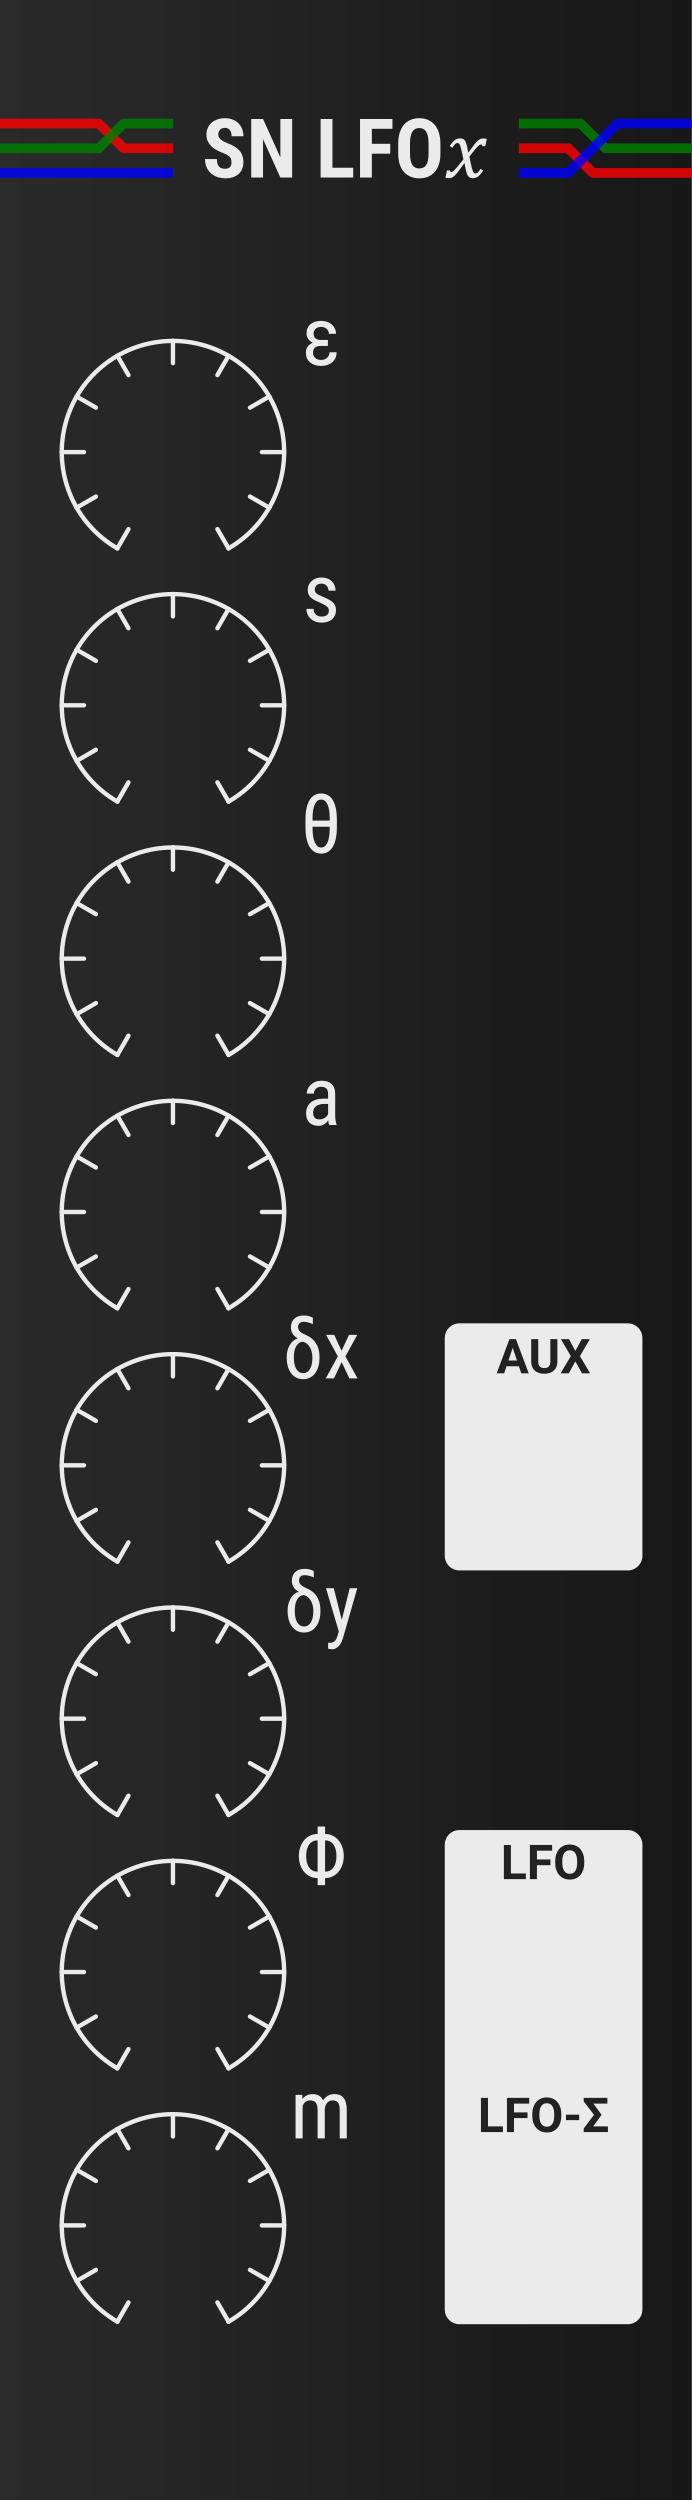
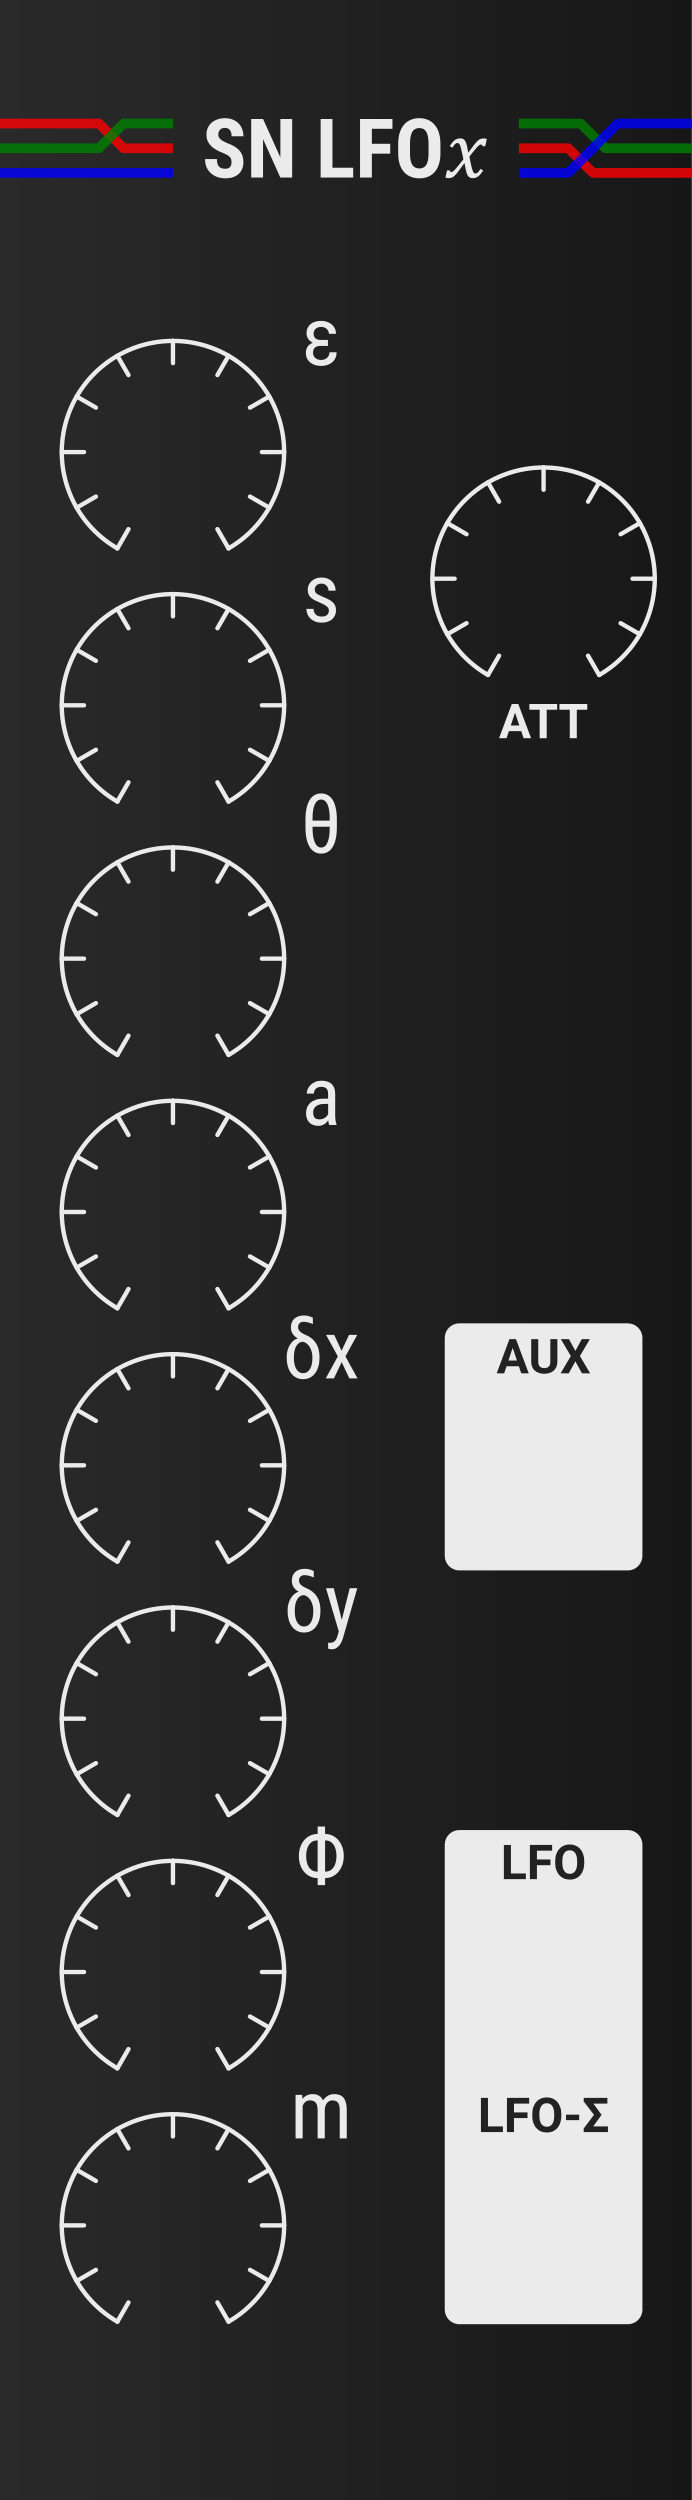
<svg xmlns="http://www.w3.org/2000/svg" version="1.1" width="35.56mm" height="128.5mm" viewBox="0 0 35.56 128.5">
  <defs>
    <linearGradient id="background">
      <stop offset="0%" stop-color="#2a2a2b" />
      <stop offset="100%" stop-color="#171717" />
    </linearGradient>
  </defs>
  <g />
  <g>
    <rect x="0" y="0" width="35.56" height="128.5" fill="url(#background)" />
  </g>
  <g transform="translate(17.78,7.62)">
    <path fill="#ebebeb" stroke="none" d="m -5.883,0.715 q 0,-0.079 -0.014,-0.141 Q -5.912,0.513 -5.959,0.459 -6.005,0.403 -6.092,0.351 -6.176,0.3 -6.319,0.242 -6.488,0.178 -6.644,0.095 -6.796,0.012 -6.914,-0.099 q -0.116,-0.114 -0.186,-0.26 -0.068,-0.149 -0.068,-0.345 0,-0.188 0.07,-0.343 0.07,-0.157 0.196,-0.267 0.128,-0.11 0.302,-0.169 0.176,-0.062 0.387,-0.062 0.217,0 0.391,0.07 0.176,0.068 0.298,0.192 0.124,0.122 0.19,0.294 0.066,0.169 0.066,0.374 h -0.606 q 0,-0.095 -0.021,-0.174 -0.019,-0.081 -0.062,-0.136 -0.041,-0.058 -0.107,-0.089 -0.066,-0.033 -0.159,-0.033 -0.087,0 -0.151,0.027 -0.062,0.027 -0.103,0.074 -0.041,0.045 -0.062,0.11 -0.021,0.064 -0.021,0.136 0,0.074 0.031,0.134 0.033,0.06 0.091,0.112 0.06,0.052 0.143,0.097 0.085,0.045 0.186,0.089 0.211,0.076 0.368,0.169 0.157,0.093 0.263,0.211 0.105,0.118 0.157,0.267 0.052,0.147 0.052,0.333 0,0.198 -0.066,0.353 -0.064,0.155 -0.186,0.263 -0.12,0.105 -0.291,0.163 -0.172,0.056 -0.387,0.056 -0.194,0 -0.382,-0.058 -0.186,-0.06 -0.333,-0.182 -0.147,-0.122 -0.238,-0.308 -0.089,-0.186 -0.089,-0.442 h 0.61 q 0,0.136 0.027,0.232 0.027,0.095 0.081,0.155 0.056,0.058 0.136,0.085 0.081,0.025 0.188,0.025 0.087,0 0.147,-0.025 0.062,-0.027 0.099,-0.07 0.039,-0.045 0.056,-0.107 0.017,-0.062 0.017,-0.134 z M -2.764,1.505 H -3.371 L -4.26,-0.469 V 1.505 h -0.608 v -3.01 h 0.608 l 0.891,1.976 V -1.505 h 0.606 z M -0.692,1 H 0.374 V 1.505 H -1.3 v -3.01 h 0.608 z M 2.278,0.277 H 1.333 V 1.505 H 0.726 V -1.505 H 2.392 v 0.506 H 1.333 v 0.771 h 0.945 z m 2.58,-0.006 q 0,0.316 -0.079,0.556 -0.079,0.24 -0.221,0.399 -0.141,0.159 -0.341,0.24 -0.198,0.081 -0.44,0.081 -0.242,0 -0.442,-0.081 Q 3.134,1.385 2.989,1.226 2.846,1.067 2.766,0.827 2.687,0.587 2.687,0.271 V -0.229 q 0,-0.325 0.079,-0.571 0.079,-0.248 0.221,-0.413 0.143,-0.165 0.343,-0.248 0.201,-0.085 0.442,-0.085 0.242,0 0.44,0.085 0.201,0.083 0.343,0.248 0.145,0.165 0.223,0.413 0.079,0.246 0.079,0.571 z M 4.248,-0.234 q 0,-0.215 -0.031,-0.366 -0.031,-0.153 -0.091,-0.25 -0.06,-0.097 -0.149,-0.143 -0.089,-0.045 -0.205,-0.045 -0.118,0 -0.207,0.045 -0.089,0.045 -0.149,0.143 -0.06,0.097 -0.091,0.25 -0.031,0.151 -0.031,0.366 v 0.504 q 0,0.205 0.031,0.351 0.031,0.145 0.091,0.238 0.062,0.093 0.151,0.136 0.091,0.043 0.209,0.043 0.116,0 0.203,-0.043 0.089,-0.043 0.149,-0.136 0.06,-0.093 0.089,-0.238 0.031,-0.147 0.031,-0.351 z M 6.038,0.571 Q 6.007,0.407 5.974,0.256 5.941,0.105 5.906,-0.025 q -0.035,-0.13 -0.058,-0.169 -0.023,-0.041 -0.05,-0.056 -0.025,-0.017 -0.064,-0.017 -0.043,0 -0.079,0.021 -0.035,0.019 -0.076,0.068 -0.041,0.048 -0.11,0.151 L 5.335,-0.116 q 0.13,-0.196 0.25,-0.294 0.12,-0.097 0.283,-0.097 0.064,0 0.112,0.014 0.05,0.014 0.087,0.045 0.037,0.029 0.066,0.076 0.029,0.048 0.056,0.13 0.027,0.081 0.05,0.203 0.025,0.12 0.043,0.25 h 0.021 q 0.198,-0.279 0.3,-0.407 0.103,-0.13 0.174,-0.192 0.07,-0.064 0.134,-0.089 0.066,-0.027 0.174,-0.027 0.097,0 0.159,0.025 l -0.083,0.374 H 7.016 q -0.012,-0.087 -0.072,-0.087 -0.019,0 -0.039,0.006 -0.021,0.006 -0.052,0.027 -0.029,0.021 -0.087,0.081 -0.058,0.06 -0.13,0.147 -0.072,0.087 -0.149,0.182 L 6.346,0.428 q 0.037,0.198 0.07,0.343 0.033,0.145 0.058,0.242 0.027,0.095 0.045,0.151 0.021,0.056 0.043,0.085 0.023,0.027 0.045,0.039 0.025,0.01 0.056,0.01 0.056,0 0.107,-0.043 0.054,-0.043 0.153,-0.196 l 0.134,0.089 q -0.145,0.215 -0.263,0.304 -0.116,0.087 -0.277,0.087 -0.089,0 -0.151,-0.033 Q 6.307,1.474 6.261,1.404 6.216,1.333 6.18,1.184 6.116,0.92 6.102,0.779 H 6.081 Q 5.862,1.087 5.755,1.222 5.649,1.356 5.579,1.42 5.511,1.484 5.445,1.509 q -0.064,0.027 -0.172,0.027 -0.097,0 -0.159,-0.025 l 0.083,-0.374 h 0.145 q 0.012,0.087 0.072,0.087 0.029,0 0.06,-0.014 0.033,-0.017 0.093,-0.074 Q 5.627,1.075 5.732,0.949 5.837,0.823 6.038,0.571 Z" />
  </g>
  <g fill="none" stroke="#ebebeb" stroke-linecap="round" stroke-linejoin="round" stroke-width="1" transform="translate(0.0,1.27)">
    <g transform="translate(8.89,21.968) scale(0.225,0.225)">
      <line x1="-10.160" y1="17.598" x2="-12.700" y2="21.997" />
      <line x1="-17.598" y1="10.160" x2="-21.997" y2="12.700" />
      <line x1="-20.32" y1="0.000" x2="-25.4" y2="0.000" />
      <line x1="-17.598" y1="-10.16" x2="-21.997" y2="-12.7" />
      <line x1="-10.16" y1="-17.598" x2="-12.7" y2="-21.997" />
      <line x1="0.000" y1="-20.32" x2="0.000" y2="-25.4" />
      <line x1="10.160" y1="-17.598" x2="12.7" y2="-21.997" />
      <line x1="17.598" y1="-10.160" x2="21.997" y2="-12.7" />
      <line x1="20.32" y1="0.000" x2="25.4" y2="0.000" />
      <line x1="17.598" y1="10.16" x2="21.997" y2="12.7" />
      <line x1="10.16" y1="17.598" x2="12.7" y2="21.997" />
      <g>
        <path d="M0.000,-25.4 a25.4,25.4,0,0,0,-12.7,47.397" />
        <path d="M0.000,-25.4 a25.4,25.4,0,0,1,12.7,47.397" />
        <circle cx="0.000" cy="0.000" r="25.4" opacity="0.5" stroke="none" />
      </g>
    </g>
    <g transform="translate(8.89,34.982) scale(0.225,0.225)">
      <line x1="-10.160" y1="17.598" x2="-12.700" y2="21.997" />
      <line x1="-17.598" y1="10.160" x2="-21.997" y2="12.700" />
      <line x1="-20.32" y1="0.000" x2="-25.4" y2="0.000" />
      <line x1="-17.598" y1="-10.16" x2="-21.997" y2="-12.7" />
      <line x1="-10.16" y1="-17.598" x2="-12.7" y2="-21.997" />
      <line x1="0.000" y1="-20.32" x2="0.000" y2="-25.4" />
      <line x1="10.160" y1="-17.598" x2="12.7" y2="-21.997" />
      <line x1="17.598" y1="-10.160" x2="21.997" y2="-12.7" />
      <line x1="20.32" y1="0.000" x2="25.4" y2="0.000" />
      <line x1="17.598" y1="10.16" x2="21.997" y2="12.7" />
      <line x1="10.16" y1="17.598" x2="12.7" y2="21.997" />
      <g>
        <path d="M0.000,-25.4 a25.4,25.4,0,0,0,-12.7,47.397" />
        <path d="M0.000,-25.4 a25.4,25.4,0,0,1,12.7,47.397" />
        <circle cx="0.000" cy="0.000" r="25.4" opacity="0.5" stroke="none" />
      </g>
    </g>
    <g transform="translate(8.89,48.004) scale(0.225,0.225)">
      <line x1="-10.160" y1="17.598" x2="-12.700" y2="21.997" />
      <line x1="-17.598" y1="10.160" x2="-21.997" y2="12.700" />
      <line x1="-20.32" y1="0.000" x2="-25.4" y2="0.000" />
      <line x1="-17.598" y1="-10.16" x2="-21.997" y2="-12.7" />
      <line x1="-10.16" y1="-17.598" x2="-12.7" y2="-21.997" />
      <line x1="0.000" y1="-20.32" x2="0.000" y2="-25.4" />
      <line x1="10.160" y1="-17.598" x2="12.7" y2="-21.997" />
      <line x1="17.598" y1="-10.160" x2="21.997" y2="-12.7" />
      <line x1="20.32" y1="0.000" x2="25.4" y2="0.000" />
      <line x1="17.598" y1="10.16" x2="21.997" y2="12.7" />
      <line x1="10.16" y1="17.598" x2="12.7" y2="21.997" />
      <g>
        <path d="M0.000,-25.4 a25.4,25.4,0,0,0,-12.7,47.397" />
        <path d="M0.000,-25.4 a25.4,25.4,0,0,1,12.7,47.397" />
        <circle cx="0.000" cy="0.000" r="25.4" opacity="0.5" stroke="none" />
      </g>
    </g>
    <g transform="translate(8.89,61.026) scale(0.225,0.225)">
      <line x1="-10.160" y1="17.598" x2="-12.700" y2="21.997" />
      <line x1="-17.598" y1="10.160" x2="-21.997" y2="12.700" />
      <line x1="-20.32" y1="0.000" x2="-25.4" y2="0.000" />
      <line x1="-17.598" y1="-10.16" x2="-21.997" y2="-12.7" />
      <line x1="-10.16" y1="-17.598" x2="-12.7" y2="-21.997" />
      <line x1="0.000" y1="-20.32" x2="0.000" y2="-25.4" />
      <line x1="10.160" y1="-17.598" x2="12.7" y2="-21.997" />
      <line x1="17.598" y1="-10.160" x2="21.997" y2="-12.7" />
      <line x1="20.32" y1="0.000" x2="25.4" y2="0.000" />
      <line x1="17.598" y1="10.16" x2="21.997" y2="12.7" />
      <line x1="10.16" y1="17.598" x2="12.7" y2="21.997" />
      <g>
        <path d="M0.000,-25.4 a25.4,25.4,0,0,0,-12.7,47.397" />
        <path d="M0.000,-25.4 a25.4,25.4,0,0,1,12.7,47.397" />
        <circle cx="0.000" cy="0.000" r="25.4" opacity="0.5" stroke="none" />
      </g>
    </g>
    <g transform="translate(8.89,74.048) scale(0.225,0.225)">
      <line x1="-10.160" y1="17.598" x2="-12.700" y2="21.997" />
      <line x1="-17.598" y1="10.160" x2="-21.997" y2="12.700" />
      <line x1="-20.32" y1="0.000" x2="-25.4" y2="0.000" />
      <line x1="-17.598" y1="-10.16" x2="-21.997" y2="-12.7" />
      <line x1="-10.16" y1="-17.598" x2="-12.7" y2="-21.997" />
      <line x1="0.000" y1="-20.32" x2="0.000" y2="-25.4" />
      <line x1="10.160" y1="-17.598" x2="12.7" y2="-21.997" />
      <line x1="17.598" y1="-10.160" x2="21.997" y2="-12.7" />
      <line x1="20.32" y1="0.000" x2="25.4" y2="0.000" />
      <line x1="17.598" y1="10.16" x2="21.997" y2="12.7" />
      <line x1="10.16" y1="17.598" x2="12.7" y2="21.997" />
      <g>
        <path d="M0.000,-25.4 a25.4,25.4,0,0,0,-12.7,47.397" />
        <path d="M0.000,-25.4 a25.4,25.4,0,0,1,12.7,47.397" />
        <circle cx="0.000" cy="0.000" r="25.4" opacity="0.5" stroke="none" />
      </g>
    </g>
    <g transform="translate(8.89,87.070) scale(0.225,0.225)">
      <line x1="-10.160" y1="17.598" x2="-12.700" y2="21.997" />
      <line x1="-17.598" y1="10.160" x2="-21.997" y2="12.700" />
      <line x1="-20.32" y1="0.000" x2="-25.4" y2="0.000" />
      <line x1="-17.598" y1="-10.16" x2="-21.997" y2="-12.7" />
      <line x1="-10.16" y1="-17.598" x2="-12.7" y2="-21.997" />
      <line x1="0.000" y1="-20.32" x2="0.000" y2="-25.4" />
      <line x1="10.160" y1="-17.598" x2="12.7" y2="-21.997" />
      <line x1="17.598" y1="-10.160" x2="21.997" y2="-12.7" />
      <line x1="20.32" y1="0.000" x2="25.4" y2="0.000" />
      <line x1="17.598" y1="10.16" x2="21.997" y2="12.7" />
      <line x1="10.16" y1="17.598" x2="12.7" y2="21.997" />
      <g>
        <path d="M0.000,-25.4 a25.4,25.4,0,0,0,-12.7,47.397" />
        <path d="M0.000,-25.4 a25.4,25.4,0,0,1,12.7,47.397" />
        <circle cx="0.000" cy="0.000" r="25.4" opacity="0.5" stroke="none" />
      </g>
    </g>
    <g transform="translate(8.89,100.093) scale(0.225,0.225)">
      <line x1="-10.160" y1="17.598" x2="-12.700" y2="21.997" />
      <line x1="-17.598" y1="10.160" x2="-21.997" y2="12.700" />
      <line x1="-20.32" y1="0.000" x2="-25.4" y2="0.000" />
      <line x1="-17.598" y1="-10.16" x2="-21.997" y2="-12.7" />
      <line x1="-10.16" y1="-17.598" x2="-12.7" y2="-21.997" />
      <line x1="0.000" y1="-20.32" x2="0.000" y2="-25.4" />
      <line x1="10.160" y1="-17.598" x2="12.7" y2="-21.997" />
      <line x1="17.598" y1="-10.160" x2="21.997" y2="-12.7" />
      <line x1="20.32" y1="0.000" x2="25.4" y2="0.000" />
      <line x1="17.598" y1="10.16" x2="21.997" y2="12.7" />
      <line x1="10.16" y1="17.598" x2="12.7" y2="21.997" />
      <g>
        <path d="M0.000,-25.4 a25.4,25.4,0,0,0,-12.7,47.397" />
        <path d="M0.000,-25.4 a25.4,25.4,0,0,1,12.7,47.397" />
        <circle cx="0.000" cy="0.000" r="25.4" opacity="0.5" stroke="none" />
      </g>
    </g>
    <g transform="translate(8.89,113.115) scale(0.225,0.225)">
      <line x1="-10.160" y1="17.598" x2="-12.700" y2="21.997" />
      <line x1="-17.598" y1="10.160" x2="-21.997" y2="12.700" />
      <line x1="-20.32" y1="0.000" x2="-25.4" y2="0.000" />
      <line x1="-17.598" y1="-10.16" x2="-21.997" y2="-12.7" />
      <line x1="-10.16" y1="-17.598" x2="-12.7" y2="-21.997" />
      <line x1="0.000" y1="-20.32" x2="0.000" y2="-25.4" />
      <line x1="10.160" y1="-17.598" x2="12.7" y2="-21.997" />
      <line x1="17.598" y1="-10.160" x2="21.997" y2="-12.7" />
      <line x1="20.32" y1="0.000" x2="25.4" y2="0.000" />
      <line x1="17.598" y1="10.16" x2="21.997" y2="12.7" />
      <line x1="10.16" y1="17.598" x2="12.7" y2="21.997" />
      <g>
        <path d="M0.000,-25.4 a25.4,25.4,0,0,0,-12.7,47.397" />
        <path d="M0.000,-25.4 a25.4,25.4,0,0,1,12.7,47.397" />
        <circle cx="0.000" cy="0.000" r="25.4" opacity="0.5" stroke="none" />
      </g>
    </g>
+     <g transform="translate(27.94,28.475) scale(0.225,0.225)">
+       <line x1="-10.160" y1="17.598" x2="-12.700" y2="21.997" />
+       <line x1="-17.598" y1="10.160" x2="-21.997" y2="12.700" />
+       <line x1="-20.32" y1="0.000" x2="-25.4" y2="0.000" />
+       <line x1="-17.598" y1="-10.16" x2="-21.997" y2="-12.7" />
+       <line x1="-10.16" y1="-17.598" x2="-12.7" y2="-21.997" />
+       <line x1="0.000" y1="-20.32" x2="0.000" y2="-25.4" />
+       <line x1="10.160" y1="-17.598" x2="12.7" y2="-21.997" />
+       <line x1="17.598" y1="-10.160" x2="21.997" y2="-12.7" />
+       <line x1="20.32" y1="0.000" x2="25.4" y2="0.000" />
+       <line x1="17.598" y1="10.16" x2="21.997" y2="12.7" />
+       <line x1="10.16" y1="17.598" x2="12.7" y2="21.997" />
+       <g>
+         <path d="M0.000,-25.4 a25.4,25.4,0,0,0,-12.7,47.397" />
+         <path d="M0.000,-25.4 a25.4,25.4,0,0,1,12.7,47.397" />
+         <circle cx="0.000" cy="0.000" r="25.4" opacity="0.5" stroke="none" />
+       </g>
+     </g>
  </g>
  <g transform="translate(0.0,1.27)">
    <g fill="#ebebeb">
      <g transform="translate(27.94,87.070)">
        <rect x="-5.08" y="-20.32" width="10.16" height="12.7" rx="0.75" />
      </g>
      <g transform="translate(27.94,113.115)">
        <rect x="-5.08" y="-20.32" width="10.16" height="25.4" rx="0.75" />
      </g>
    </g>
    <g fill="#222222">
      <g transform="translate(5.08,47.25)">
        <path d="M 21.59,21.706 H 20.956 L 20.835,22.068 H 20.451 L 21.104,20.312 h 0.335 l 0.657,1.756 H 21.712 Z M 21.054,21.413 h 0.439 l -0.221,-0.657 z m 2.515,-1.101 v 1.159 q 0,0.152 -0.051,0.269 -0.051,0.116 -0.14,0.194 -0.089,0.078 -0.213,0.118 -0.123,0.04 -0.269,0.04 -0.147,0 -0.271,-0.04 -0.123,-0.04 -0.212,-0.118 -0.089,-0.078 -0.14,-0.194 -0.049,-0.117 -0.049,-0.269 V 20.312 h 0.362 v 1.159 q 0,0.172 0.082,0.252 0.083,0.078 0.229,0.078 0.147,0 0.228,-0.078 0.082,-0.08 0.082,-0.252 V 20.312 Z m 0.925,0.605 0.329,-0.605 h 0.416 l -0.511,0.871 0.525,0.885 h -0.421 l -0.338,-0.615 -0.338,0.615 H 23.735 l 0.525,-0.885 -0.511,-0.871 h 0.416 z" />
      </g>
      <g transform="translate(5.08,73.25)">
        <path d="m 21.181,21.777 h 0.768 v 0.291 h -1.13 v -1.756 h 0.362 z m 2.032,-0.427 h -0.695 v 0.717 h -0.362 v -1.756 h 1.143 v 0.293 h -0.781 v 0.453 h 0.695 z m 1.739,-0.121 q 0,0.201 -0.054,0.362 -0.054,0.159 -0.153,0.27 -0.098,0.111 -0.235,0.171 -0.137,0.059 -0.303,0.059 -0.165,0 -0.303,-0.059 -0.137,-0.06 -0.238,-0.171 -0.099,-0.111 -0.154,-0.27 -0.055,-0.16 -0.055,-0.362 v -0.077 q 0,-0.2 0.054,-0.361 0.055,-0.16 0.154,-0.273 0.099,-0.112 0.236,-0.171 0.137,-0.06 0.303,-0.06 0.165,0 0.303,0.06 0.137,0.059 0.236,0.171 0.099,0.112 0.153,0.273 0.055,0.16 0.055,0.361 z m -0.367,-0.08 q 0,-0.276 -0.099,-0.42 -0.099,-0.143 -0.282,-0.143 -0.183,0 -0.282,0.143 -0.099,0.143 -0.099,0.42 v 0.08 q 0,0.137 0.025,0.244 0.027,0.105 0.075,0.177 0.049,0.071 0.121,0.109 0.071,0.036 0.163,0.036 0.183,0 0.281,-0.145 0.098,-0.145 0.098,-0.421 z" />
      </g>
      <g transform="translate(5.08,86.25)">
        <path d="m 20.002,21.777 h 0.768 v 0.291 h -1.13 v -1.756 h 0.362 z m 2.032,-0.427 h -0.695 v 0.717 h -0.362 v -1.756 h 1.143 v 0.293 H 21.34 v 0.453 h 0.695 z m 1.739,-0.121 q 0,0.201 -0.054,0.362 -0.054,0.159 -0.153,0.27 -0.098,0.111 -0.235,0.171 -0.137,0.059 -0.303,0.059 -0.165,0 -0.303,-0.059 -0.137,-0.06 -0.238,-0.171 -0.099,-0.111 -0.154,-0.27 -0.055,-0.16 -0.055,-0.362 v -0.077 q 0,-0.2 0.054,-0.361 0.055,-0.16 0.154,-0.273 0.099,-0.112 0.236,-0.171 0.137,-0.06 0.303,-0.06 0.165,0 0.303,0.06 0.137,0.059 0.236,0.171 0.099,0.112 0.153,0.273 0.055,0.16 0.055,0.361 z m -0.367,-0.08 q 0,-0.276 -0.099,-0.42 -0.099,-0.143 -0.282,-0.143 -0.183,0 -0.282,0.143 -0.099,0.143 -0.099,0.42 v 0.08 q 0,0.137 0.025,0.244 0.027,0.105 0.075,0.177 0.049,0.071 0.121,0.109 0.071,0.036 0.163,0.036 0.183,0 0.281,-0.145 0.098,-0.145 0.098,-0.421 z m 1.284,0.306 h -0.679 v -0.281 h 0.679 z m 1.145,-0.265 -0.422,0.586 h 0.755 v 0.291 h -1.246 v -0.182 l 0.529,-0.704 -0.529,-0.687 v -0.182 h 1.217 v 0.293 h -0.72 l 0.416,0.568 z" />
      </g>
    </g>
  </g>
  <g fill="#ebebeb" stroke="none">
    <g transform="translate(-6.35,17.78)">
      <path d="m 22.837,0 q -0.198,0 -0.298,0.087 -0.099,0.085 -0.099,0.273 0,0.072 0.027,0.138 0.029,0.066 0.083,0.116 0.054,0.05 0.132,0.079 0.079,0.029 0.18,0.029 0.095,0 0.174,-0.033 0.079,-0.033 0.134,-0.087 0.056,-0.054 0.085,-0.124 0.031,-0.072 0.031,-0.151 h 0.364 q 0,0.184 -0.068,0.316 -0.068,0.132 -0.18,0.219 -0.112,0.085 -0.254,0.126 -0.141,0.041 -0.285,0.041 -0.172,0 -0.318,-0.045 -0.145,-0.045 -0.25,-0.13 -0.105,-0.087 -0.165,-0.211 -0.058,-0.124 -0.058,-0.283 0,-0.194 0.091,-0.325 0.093,-0.13 0.267,-0.196 -0.153,-0.074 -0.24,-0.201 -0.085,-0.126 -0.085,-0.277 0,-0.157 0.054,-0.279 0.054,-0.122 0.153,-0.203 0.099,-0.083 0.24,-0.124 0.141,-0.043 0.312,-0.043 0.155,0 0.291,0.048 0.138,0.045 0.242,0.132 0.103,0.085 0.163,0.209 0.06,0.122 0.06,0.275 h -0.364 q 0,-0.074 -0.031,-0.138 -0.029,-0.064 -0.083,-0.112 -0.052,-0.05 -0.124,-0.076 -0.072,-0.027 -0.155,-0.027 -0.101,0 -0.176,0.029 -0.074,0.029 -0.122,0.076 -0.048,0.048 -0.072,0.11 -0.023,0.06 -0.023,0.126 0,0.072 0.021,0.134 0.021,0.06 0.064,0.103 0.045,0.043 0.114,0.068 0.07,0.025 0.169,0.025 h 0.368 v 0.306 z" />
    </g>
    <g transform="translate(-6.35,30.974)">
      <path d="m 23.256,0.415 q 0,-0.062 -0.023,-0.112 -0.023,-0.052 -0.074,-0.097 -0.052,-0.048 -0.134,-0.093 -0.081,-0.045 -0.201,-0.099 -0.155,-0.064 -0.279,-0.126 -0.122,-0.062 -0.207,-0.136 -0.083,-0.076 -0.128,-0.174 -0.043,-0.099 -0.043,-0.234 0,-0.132 0.05,-0.248 0.052,-0.116 0.145,-0.201 0.093,-0.087 0.223,-0.136 0.13,-0.05 0.291,-0.05 0.169,0 0.304,0.052 0.134,0.052 0.227,0.145 0.093,0.091 0.143,0.215 0.05,0.124 0.05,0.267 h -0.364 q 0,-0.068 -0.025,-0.132 -0.023,-0.066 -0.07,-0.118 -0.045,-0.052 -0.112,-0.083 -0.066,-0.031 -0.153,-0.031 -0.093,0 -0.159,0.027 -0.064,0.025 -0.105,0.068 -0.041,0.041 -0.062,0.097 -0.019,0.056 -0.019,0.116 0,0.062 0.017,0.107 0.019,0.043 0.062,0.083 0.043,0.039 0.118,0.079 0.076,0.039 0.194,0.091 0.169,0.066 0.3,0.134 0.132,0.066 0.221,0.147 0.089,0.079 0.134,0.18 0.045,0.101 0.045,0.236 0,0.147 -0.054,0.267 -0.052,0.118 -0.149,0.203 -0.097,0.083 -0.234,0.128 -0.136,0.043 -0.302,0.043 -0.19,0 -0.337,-0.058 -0.147,-0.06 -0.246,-0.157 -0.099,-0.099 -0.151,-0.227 -0.05,-0.128 -0.05,-0.267 h 0.368 q 0.004,0.118 0.043,0.194 0.039,0.076 0.097,0.122 0.06,0.045 0.132,0.064 0.072,0.017 0.143,0.017 0.182,0 0.277,-0.081 0.095,-0.083 0.095,-0.221 z" />
    </g>
    <g transform="translate(-6.35,21.7666)">
      <path d="m 23.665,20.745 q 0,0.349 -0.058,0.606 -0.056,0.256 -0.161,0.426 -0.105,0.167 -0.254,0.25 -0.149,0.083 -0.333,0.083 -0.182,0 -0.331,-0.083 -0.149,-0.083 -0.256,-0.25 -0.105,-0.169 -0.163,-0.426 -0.058,-0.256 -0.058,-0.606 V 20.363 q 0,-0.347 0.058,-0.602 0.058,-0.254 0.163,-0.42 0.105,-0.165 0.254,-0.244 0.149,-0.081 0.331,-0.081 0.184,0 0.333,0.081 0.149,0.079 0.254,0.244 0.105,0.165 0.163,0.42 0.058,0.254 0.058,0.602 z m -1.249,-0.333 h 0.881 v -0.114 q 0,-0.469 -0.114,-0.717 -0.112,-0.25 -0.327,-0.25 -0.213,0 -0.327,0.25 -0.114,0.248 -0.114,0.717 z m 0.881,0.314 h -0.881 v 0.081 q 0,0.234 0.029,0.418 0.031,0.182 0.087,0.31 0.056,0.128 0.138,0.196 0.083,0.066 0.188,0.066 0.107,0 0.19,-0.066 0.083,-0.068 0.136,-0.196 0.056,-0.128 0.083,-0.31 0.029,-0.184 0.029,-0.418 z" />
    </g>
    <g transform="translate(-6.35,56.838)">
      <path d="m 23.27,0.988 q -0.019,-0.041 -0.031,-0.105 -0.01,-0.066 -0.017,-0.138 -0.039,0.058 -0.091,0.11 -0.05,0.052 -0.114,0.091 -0.062,0.039 -0.136,0.062 -0.072,0.023 -0.155,0.023 -0.147,0 -0.267,-0.041 -0.118,-0.041 -0.203,-0.124 -0.085,-0.083 -0.13,-0.203 -0.045,-0.122 -0.045,-0.283 0,-0.161 0.056,-0.298 0.056,-0.136 0.165,-0.236 0.11,-0.099 0.275,-0.155 0.165,-0.058 0.384,-0.058 h 0.254 v -0.238 q 0,-0.201 -0.089,-0.285 -0.089,-0.085 -0.271,-0.085 -0.089,0 -0.159,0.029 -0.068,0.027 -0.116,0.074 -0.048,0.048 -0.072,0.112 -0.025,0.062 -0.025,0.132 h -0.366 q 0,-0.12 0.052,-0.238 0.054,-0.12 0.151,-0.213 0.099,-0.095 0.24,-0.153 0.141,-0.058 0.314,-0.058 0.155,0 0.283,0.037 0.13,0.037 0.223,0.12 0.095,0.083 0.147,0.213 0.052,0.13 0.052,0.318 v 1.102 q 0,0.056 0.004,0.118 0.004,0.062 0.012,0.122 0.01,0.06 0.023,0.116 0.014,0.054 0.031,0.099 v 0.033 z m -0.488,-0.291 q 0.076,0 0.145,-0.023 0.068,-0.023 0.124,-0.058 0.056,-0.037 0.097,-0.083 0.043,-0.048 0.068,-0.097 v -0.533 h -0.192 q -0.132,0 -0.24,0.029 -0.105,0.029 -0.182,0.085 -0.074,0.054 -0.116,0.134 -0.039,0.081 -0.039,0.184 0,0.101 0.021,0.172 0.021,0.068 0.062,0.112 0.041,0.041 0.103,0.06 0.064,0.019 0.149,0.019 z" />
    </g>
    <g transform="translate(-6.35,69.86)">
      <path d="m 21.304,-1.635 q 0,-0.141 0.043,-0.252 0.045,-0.114 0.13,-0.192 0.087,-0.081 0.209,-0.122 0.124,-0.043 0.281,-0.043 0.136,0 0.24,0.029 0.105,0.027 0.223,0.085 l 0.002,0.331 q -0.035,-0.019 -0.089,-0.039 -0.054,-0.023 -0.118,-0.039 -0.062,-0.019 -0.13,-0.031 -0.068,-0.012 -0.136,-0.012 -0.136,0 -0.213,0.074 -0.074,0.074 -0.074,0.203 0,0.043 0.014,0.091 0.014,0.048 0.054,0.097 0.041,0.05 0.114,0.101 0.072,0.05 0.188,0.099 0.372,0.153 0.552,0.44 0.18,0.287 0.18,0.709 v 0.043 q 0,0.234 -0.058,0.434 -0.056,0.201 -0.163,0.347 -0.107,0.147 -0.265,0.229 -0.155,0.083 -0.356,0.083 -0.203,0 -0.36,-0.083 -0.157,-0.083 -0.265,-0.229 -0.107,-0.147 -0.165,-0.347 -0.056,-0.201 -0.056,-0.434 v -0.043 q 0,-0.184 0.043,-0.343 0.045,-0.161 0.122,-0.287 0.076,-0.126 0.18,-0.211 0.103,-0.085 0.219,-0.118 l -0.002,-0.01 q -0.159,-0.081 -0.252,-0.225 -0.093,-0.145 -0.093,-0.333 z m 0.151,1.571 q 0,0.159 0.027,0.302 0.029,0.143 0.087,0.25 0.058,0.105 0.147,0.169 0.091,0.062 0.217,0.062 0.124,0 0.213,-0.062 0.091,-0.064 0.149,-0.169 0.058,-0.107 0.085,-0.25 0.027,-0.143 0.027,-0.302 v -0.043 q 0,-0.132 -0.033,-0.26 -0.031,-0.13 -0.093,-0.238 -0.06,-0.107 -0.149,-0.184 -0.089,-0.076 -0.201,-0.103 -0.124,0 -0.213,0.064 -0.089,0.064 -0.149,0.172 -0.058,0.107 -0.087,0.25 -0.027,0.143 -0.027,0.3 z m 2.452,-0.368 0.382,-0.816 h 0.424 l -0.608,1.106 0.622,1.131 h -0.42 l -0.395,-0.837 -0.397,0.837 h -0.422 l 0.622,-1.131 -0.606,-1.106 h 0.42 z" />
    </g>
    <g transform="translate(-6.35,82.882)">
      <path d="m 21.351,-1.635 q 0,-0.141 0.043,-0.252 0.045,-0.114 0.13,-0.192 0.087,-0.081 0.209,-0.122 0.124,-0.043 0.281,-0.043 0.136,0 0.24,0.029 0.105,0.027 0.223,0.085 l 0.002,0.331 q -0.035,-0.019 -0.089,-0.039 -0.054,-0.023 -0.118,-0.039 -0.062,-0.019 -0.13,-0.031 -0.068,-0.012 -0.136,-0.012 -0.136,0 -0.213,0.074 -0.074,0.074 -0.074,0.203 0,0.043 0.014,0.091 0.014,0.048 0.054,0.097 0.041,0.05 0.114,0.101 0.072,0.05 0.188,0.099 0.372,0.153 0.552,0.44 0.18,0.287 0.18,0.709 v 0.043 q 0,0.234 -0.058,0.434 -0.056,0.201 -0.163,0.347 -0.107,0.147 -0.265,0.229 -0.155,0.083 -0.356,0.083 -0.203,0 -0.36,-0.083 -0.157,-0.083 -0.265,-0.229 -0.107,-0.147 -0.165,-0.347 -0.056,-0.201 -0.056,-0.434 v -0.043 q 0,-0.184 0.043,-0.343 0.045,-0.161 0.122,-0.287 0.076,-0.126 0.18,-0.211 0.103,-0.085 0.219,-0.118 l -0.002,-0.01 q -0.159,-0.081 -0.252,-0.225 -0.093,-0.145 -0.093,-0.333 z m 0.151,1.571 q 0,0.159 0.027,0.302 0.029,0.143 0.087,0.25 0.058,0.105 0.147,0.169 0.091,0.062 0.217,0.062 0.124,0 0.213,-0.062 0.091,-0.064 0.149,-0.169 0.058,-0.107 0.085,-0.25 0.027,-0.143 0.027,-0.302 v -0.043 q 0,-0.132 -0.033,-0.26 -0.031,-0.13 -0.093,-0.238 -0.06,-0.107 -0.149,-0.184 -0.089,-0.076 -0.201,-0.103 -0.124,0 -0.213,0.064 -0.089,0.064 -0.149,0.172 -0.058,0.107 -0.087,0.25 -0.027,0.143 -0.027,0.3 z m 2.416,0.444 0.407,-1.629 h 0.389 l -0.74,2.582 q -0.025,0.083 -0.07,0.18 -0.043,0.097 -0.112,0.18 -0.068,0.085 -0.165,0.141 -0.095,0.058 -0.221,0.058 -0.021,0 -0.048,-0.004 -0.027,-0.004 -0.054,-0.01 -0.027,-0.004 -0.052,-0.01 -0.023,-0.004 -0.037,-0.008 v -0.31 q 0.012,0.004 0.039,0.006 0.029,0.002 0.041,0.002 0.081,0 0.143,-0.019 0.062,-0.019 0.11,-0.062 0.05,-0.041 0.085,-0.112 0.037,-0.07 0.066,-0.174 l 0.064,-0.221 -0.657,-2.218 h 0.399 z" />
    </g>
    <g transform="translate(-6.35,95.905)">
      <path d="m 23.059,-1.639 h 0.004 q 0.201,0 0.374,0.083 0.176,0.083 0.304,0.232 0.13,0.149 0.205,0.358 0.074,0.209 0.074,0.459 0,0.252 -0.074,0.461 -0.074,0.207 -0.205,0.358 -0.128,0.151 -0.304,0.234 -0.174,0.083 -0.374,0.083 h -0.004 v 0.362 h -0.382 v -0.362 h -0.012 q -0.201,0 -0.374,-0.083 -0.174,-0.083 -0.304,-0.232 -0.128,-0.149 -0.203,-0.356 -0.072,-0.209 -0.072,-0.461 0,-0.25 0.072,-0.459 0.074,-0.209 0.203,-0.36 0.13,-0.151 0.304,-0.234 0.174,-0.083 0.374,-0.083 h 0.012 v -0.382 h 0.382 z m -0.395,0.329 q -0.141,0 -0.248,0.058 -0.107,0.058 -0.18,0.163 -0.072,0.105 -0.112,0.254 -0.037,0.149 -0.037,0.331 0,0.184 0.037,0.333 0.039,0.147 0.112,0.252 0.072,0.103 0.18,0.161 0.107,0.056 0.248,0.056 h 0.012 v -1.608 z m 0.395,0 v 1.608 h 0.008 q 0.138,0 0.246,-0.056 0.107,-0.058 0.18,-0.163 0.074,-0.105 0.112,-0.254 0.039,-0.149 0.039,-0.333 0,-0.182 -0.039,-0.329 -0.037,-0.149 -0.112,-0.254 -0.072,-0.105 -0.18,-0.161 -0.107,-0.058 -0.246,-0.058 z" />
    </g>
    <g transform="translate(-6.35,108.927)">
      <path d="m 21.885,-1.249 0.008,0.207 q 0.097,-0.118 0.229,-0.182 0.134,-0.066 0.31,-0.066 0.169,0 0.306,0.076 0.138,0.076 0.217,0.248 0.095,-0.147 0.24,-0.236 0.147,-0.089 0.347,-0.089 0.151,0 0.269,0.048 0.118,0.045 0.198,0.145 0.081,0.099 0.122,0.252 0.043,0.153 0.043,0.364 v 1.47 H 23.812 v -1.472 q 0,-0.141 -0.027,-0.234 -0.027,-0.093 -0.076,-0.149 -0.05,-0.056 -0.12,-0.076 -0.07,-0.023 -0.157,-0.023 -0.087,0 -0.155,0.035 -0.068,0.035 -0.118,0.097 -0.048,0.062 -0.079,0.145 -0.029,0.083 -0.037,0.178 v 0.01 1.488 h -0.368 v -1.47 q 0,-0.13 -0.027,-0.221 -0.025,-0.093 -0.074,-0.151 -0.05,-0.058 -0.12,-0.085 -0.07,-0.027 -0.157,-0.027 -0.153,0 -0.246,0.076 -0.093,0.074 -0.145,0.201 v 1.676 h -0.364 v -2.237 z" />
+     </g>
+     <g transform="translate(5.08,15.875)">
+       <path d="m 21.712,21.706 h -0.634 l -0.121,0.362 h -0.385 l 0.654,-1.756 h 0.335 l 0.657,1.756 h -0.385 z m -0.537,-0.293 h 0.439 l -0.221,-0.657 z m 2.384,-0.808 h -0.538 v 1.463 h -0.362 v -1.463 h -0.531 v -0.293 h 1.43 z m 1.547,0 h -0.538 v 1.463 h -0.362 v -1.463 h -0.531 v -0.293 h 1.43 z" />
    </g>
  </g>
  <g transform="translate(0.0,7.62)" fill="none" stroke-width="0.5" stroke-linejoin="round" stroke-opacity="0.8">
    <path d="M 0,-1.27 l5.08,0.0 l1.27,1.27  l2.54,0" stroke="red" />
    <path d="M 0,0.0   l5.08,0.0 l1.27,-1.27 l2.54,0" stroke="green" />
    <path d="M 0,1.27  l8.89,0" stroke="blue" />
    <path d="M 26.67,-1.27 l3.175,0.0 l1.27,1.27 l4.445,0.0" stroke="green" />
    <path d="M 26.67,0.0   l2.54,0.0 l1.27,1.27  l5.08,0.0" stroke="red" />
    <path d="M 26.67,1.27  l2.54,0.0 l2.54,-2.54 l3.81,0.0" stroke="blue" />
  </g>
</svg>
